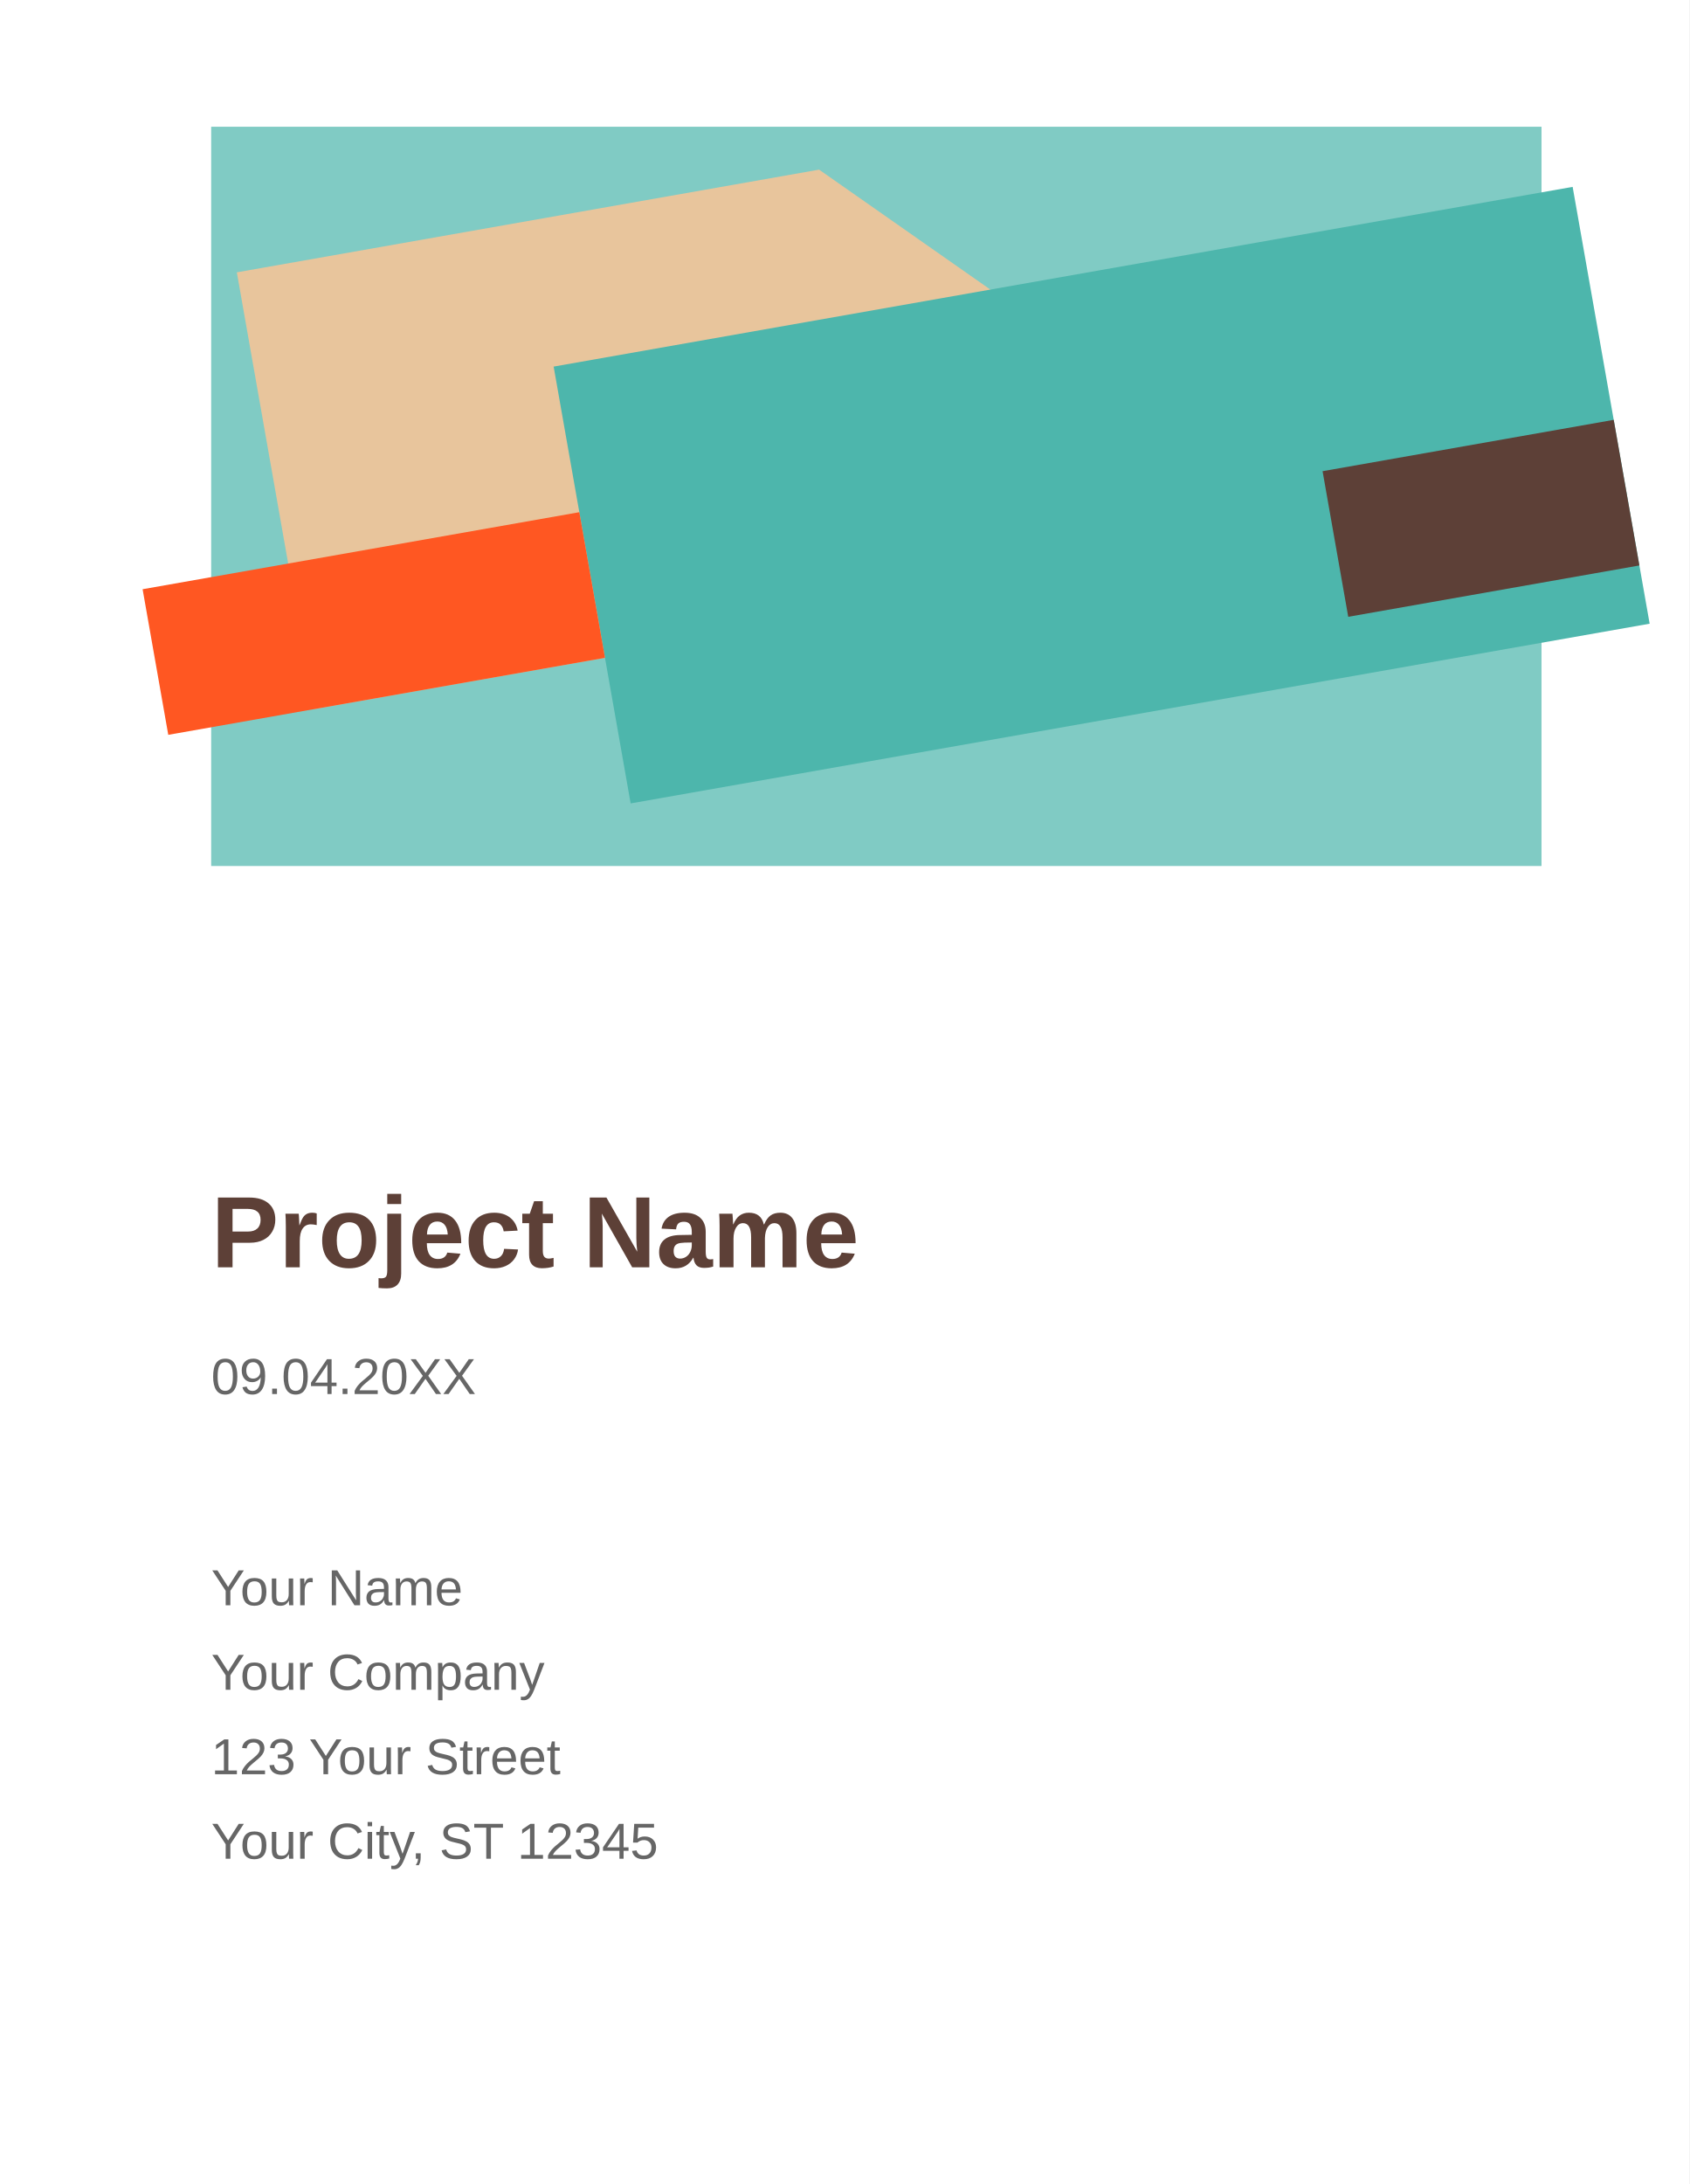
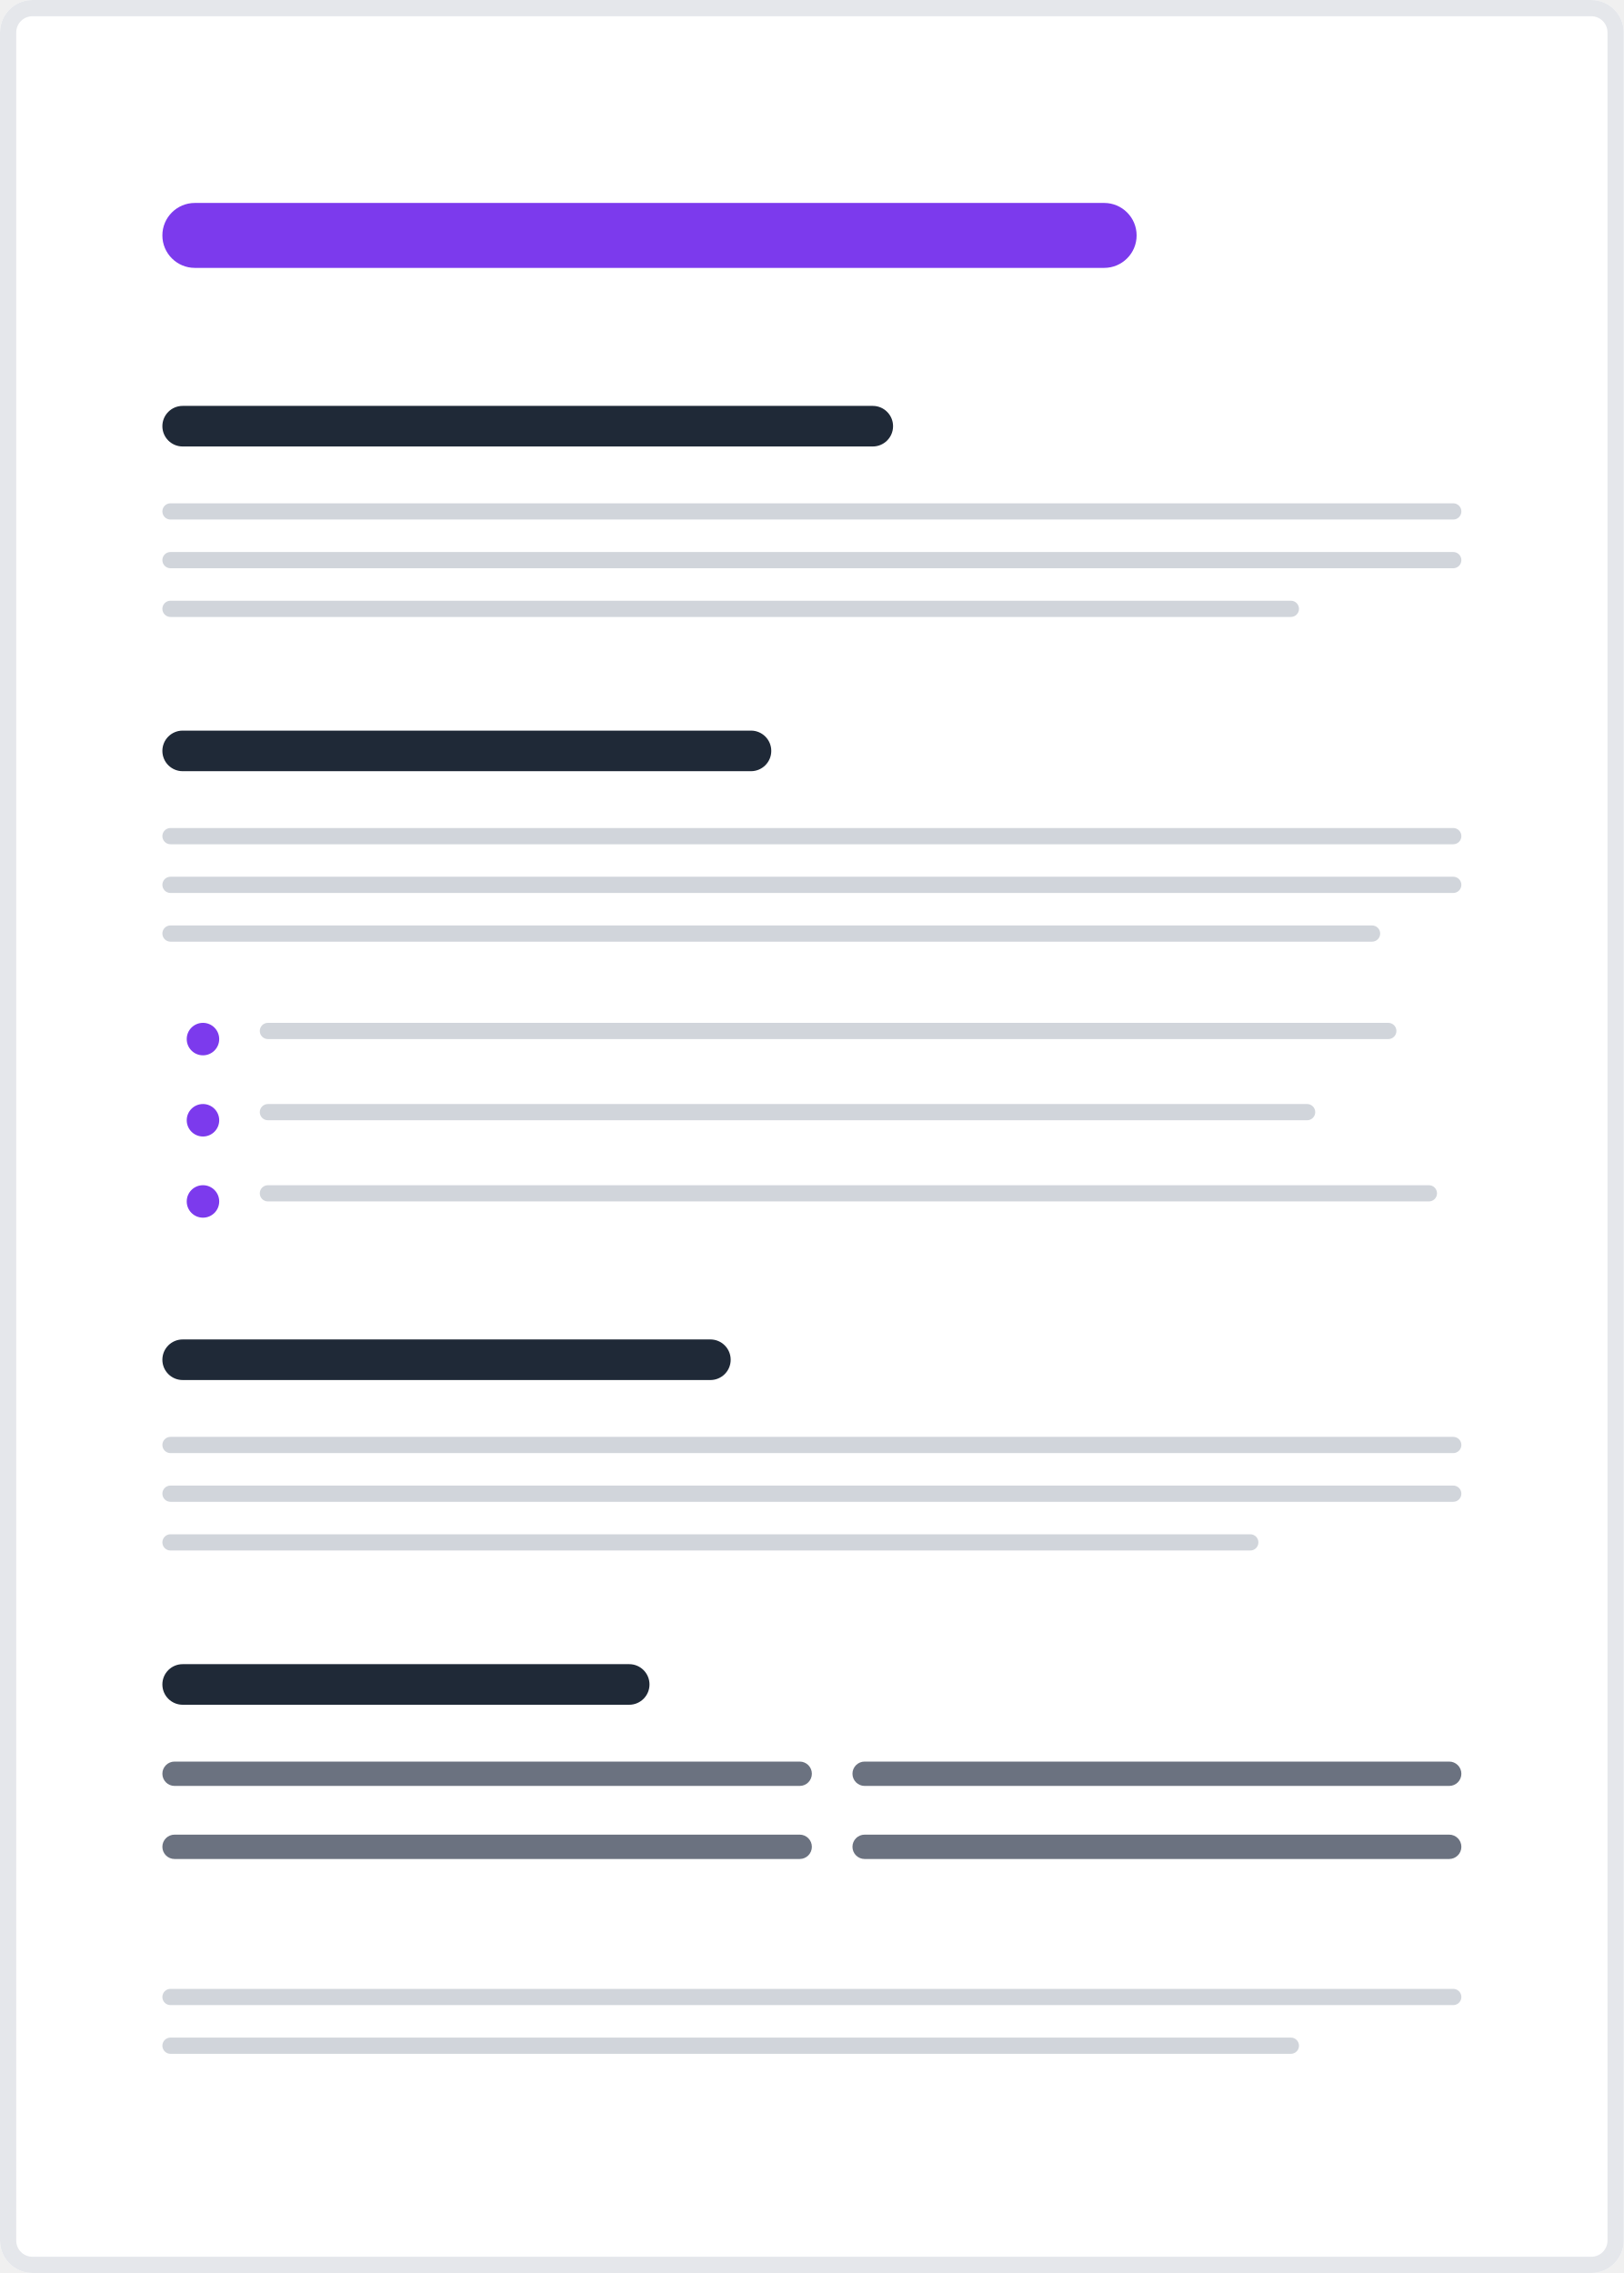
- <svg xmlns="http://www.w3.org/2000/svg" viewBox="0 0 400 517">
-   <rect width="400" height="517" fill="white" />
-   <g transform="translate(50, 30) scale(0.7)">
-     <path d="M0 0 L450 0 L450 250 L0 250 Z" fill="#80CBC4" />
-     <path d="M0 50 L200 50 L350 200 L0 200 Z" fill="#E8C59C" transform="rotate(-10)" />
-     <path d="M100 100 L450 100 L450 250 L100 250 Z" fill="#4DB6AC" transform="rotate(-10)" />
-     <path d="M-50 150 L100 150 L100 200 L-50 200 Z" fill="#FF5722" transform="rotate(-10)" />
-     <path d="M350 180 L450 180 L450 230 L350 230 Z" fill="#5D4037" transform="rotate(-10)" />
-   </g>
-   <text x="50" y="300" font-family="Arial, sans-serif" font-size="24" fill="#5D4037" font-weight="bold">
-     Project Name
-   </text>
-   <text x="50" y="330" font-family="Arial, sans-serif" font-size="12" fill="#666666">
-     09.04.20XX
-   </text>
-   <text x="50" y="380" font-family="Arial, sans-serif" font-size="12" fill="#666666">
-     Your Name
-   </text>
-   <text x="50" y="400" font-family="Arial, sans-serif" font-size="12" fill="#666666">
-     Your Company
-   </text>
-   <text x="50" y="420" font-family="Arial, sans-serif" font-size="12" fill="#666666">
-     123 Your Street
-   </text>
-   <text x="50" y="440" font-family="Arial, sans-serif" font-size="12" fill="#666666">
-     Your City, ST 12345
-   </text>
+ <svg xmlns="http://www.w3.org/2000/svg" width="200" height="280" viewBox="0 0 200 280" fill="none">
+   <rect width="200" height="280" rx="4" fill="white" />
+   <rect x="1" y="1" width="198" height="278" rx="3" stroke="#E5E7EB" stroke-width="2" />
+   <rect x="20" y="25" width="120" height="8" rx="4" fill="#7C3AED" />
+   <rect x="20" y="50" width="90" height="5" rx="2.5" fill="#1F2937" />
+   <rect x="20" y="62" width="160" height="2" rx="1" fill="#D1D5DB" />
+   <rect x="20" y="68" width="160" height="2" rx="1" fill="#D1D5DB" />
+   <rect x="20" y="74" width="140" height="2" rx="1" fill="#D1D5DB" />
+   <rect x="20" y="90" width="75" height="5" rx="2.5" fill="#1F2937" />
+   <rect x="20" y="102" width="160" height="2" rx="1" fill="#D1D5DB" />
+   <rect x="20" y="108" width="160" height="2" rx="1" fill="#D1D5DB" />
+   <rect x="20" y="114" width="150" height="2" rx="1" fill="#D1D5DB" />
+   <circle cx="25" cy="128" r="2" fill="#7C3AED" />
+   <rect x="32" y="126" width="140" height="2" rx="1" fill="#D1D5DB" />
+   <circle cx="25" cy="138" r="2" fill="#7C3AED" />
+   <rect x="32" y="136" width="130" height="2" rx="1" fill="#D1D5DB" />
+   <circle cx="25" cy="148" r="2" fill="#7C3AED" />
+   <rect x="32" y="146" width="145" height="2" rx="1" fill="#D1D5DB" />
+   <rect x="20" y="165" width="70" height="5" rx="2.5" fill="#1F2937" />
+   <rect x="20" y="177" width="160" height="2" rx="1" fill="#D1D5DB" />
+   <rect x="20" y="183" width="160" height="2" rx="1" fill="#D1D5DB" />
+   <rect x="20" y="189" width="135" height="2" rx="1" fill="#D1D5DB" />
+   <rect x="20" y="205" width="60" height="5" rx="2.5" fill="#1F2937" />
+   <rect x="20" y="217" width="80" height="3" rx="1.5" fill="#6B7280" />
+   <rect x="105" y="217" width="75" height="3" rx="1.5" fill="#6B7280" />
+   <rect x="20" y="226" width="80" height="3" rx="1.5" fill="#6B7280" />
+   <rect x="105" y="226" width="75" height="3" rx="1.5" fill="#6B7280" />
+   <rect x="20" y="245" width="160" height="2" rx="1" fill="#D1D5DB" />
+   <rect x="20" y="251" width="140" height="2" rx="1" fill="#D1D5DB" />
</svg>
